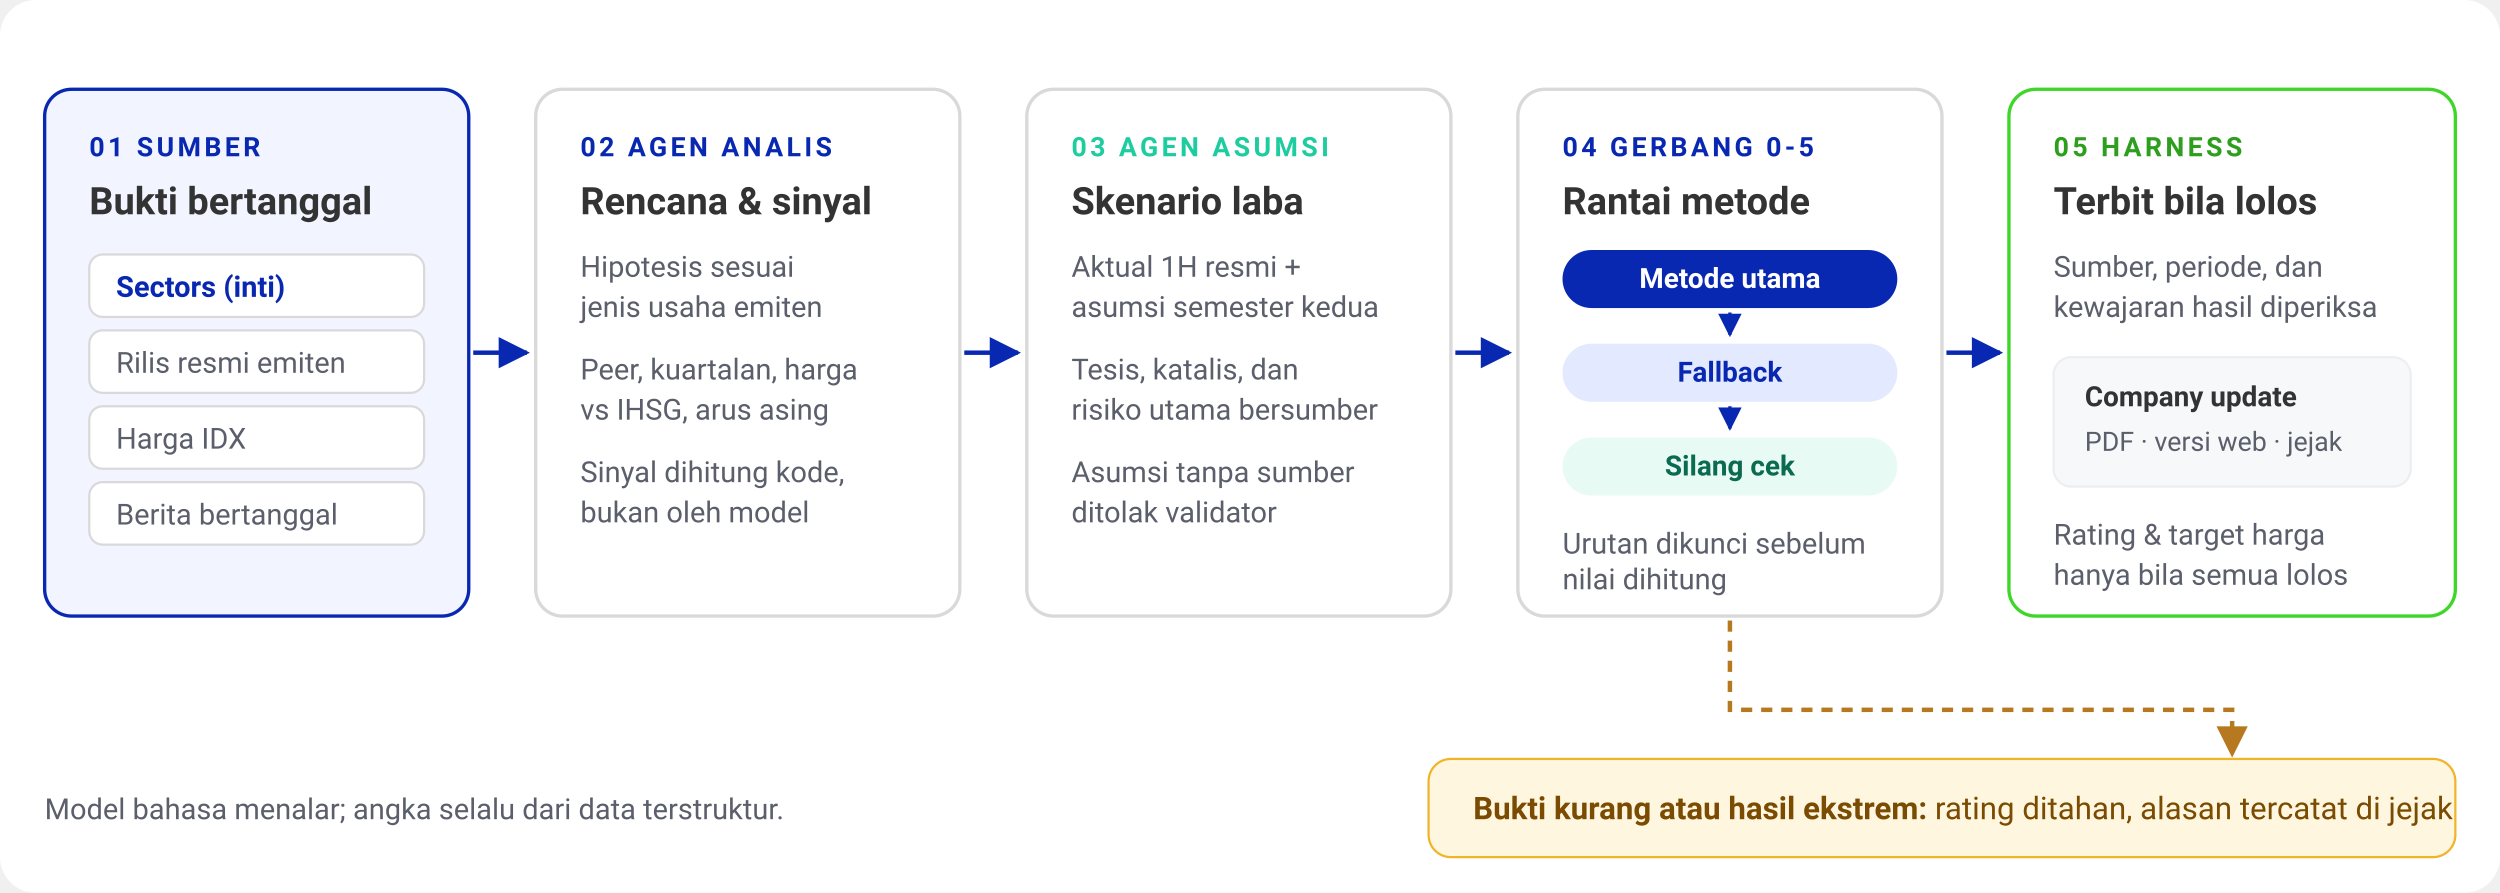
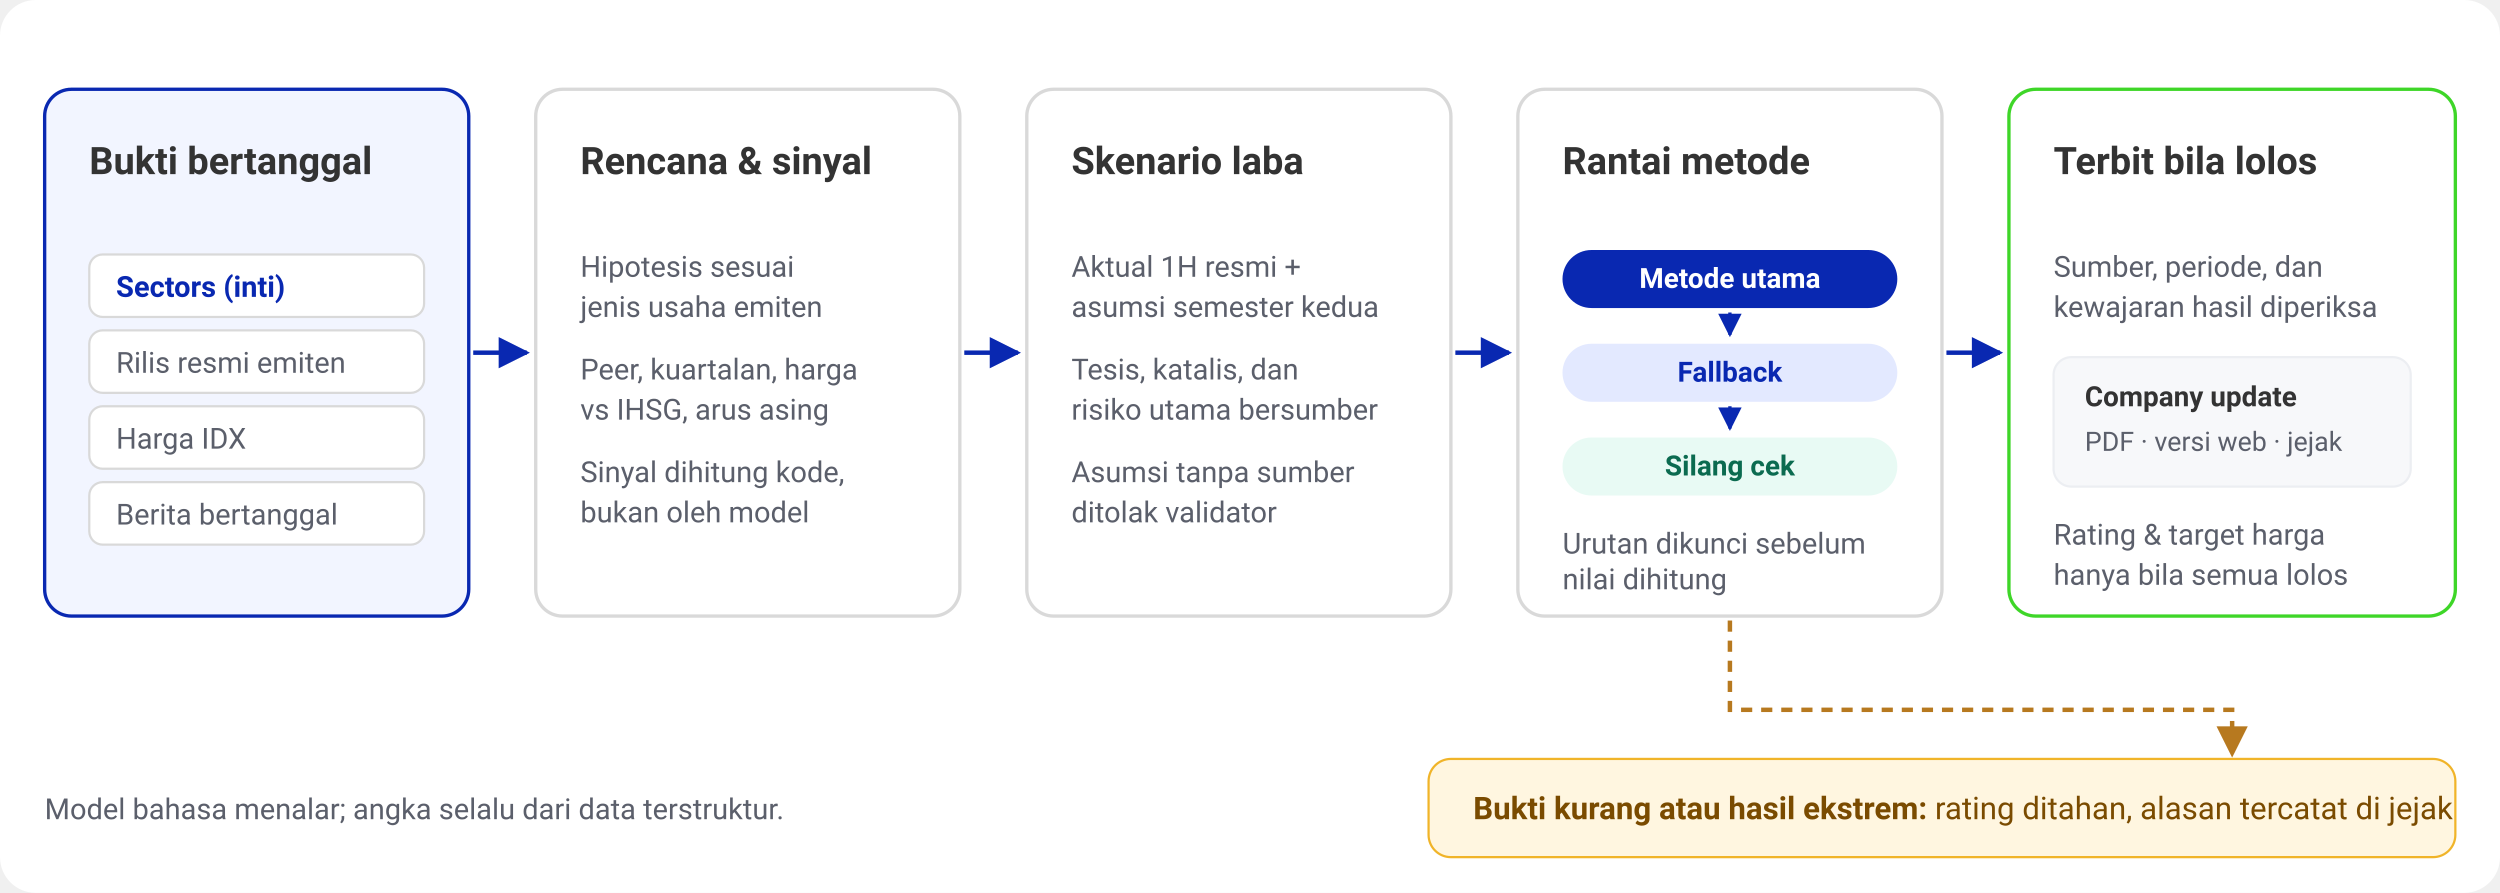
<svg xmlns="http://www.w3.org/2000/svg" viewBox="0 0 1120 400" role="img" aria-labelledby="flow-title flow-desc" font-family="Roboto, Arial, sans-serif">
  <defs>
    <marker id="arrow" viewBox="0 0 10 10" refX="9" refY="5" markerWidth="7" markerHeight="7" orient="auto">
-       <path d="M0 0 L10 5 L0 10 z" fill="#0928B1" />
+       <path d="M0 0 L10 5 L0 10 z" fill="context-stroke" />
    </marker>
    <marker id="arrow-warn" viewBox="0 0 10 10" refX="9" refY="5" markerWidth="7" markerHeight="7" orient="auto">
-       <path d="M0 0 L10 5 L0 10 z" fill="#B7791F" />
+       <path d="M0 0 L10 5 L0 10 z" fill="context-stroke" />
    </marker>
  </defs>
  <rect x="0" y="0" width="1120" height="400" rx="16" fill="#FFFFFF" />
  <g font-size="13" fill="#5B5F6B">
    <rect x="20" y="40" width="190" height="236" rx="12" fill="#F2F5FF" stroke="#0928B1" stroke-width="1.5" />
-     <text x="40" y="70" font-size="12" font-weight="700" fill="#0928B1" letter-spacing="1.5">01 SUMBER</text>
-     <text x="40" y="96" font-size="17" font-weight="700" fill="#333333">Bukti bertanggal</text>
+     <text x="40" y="78" font-size="17" font-weight="700" fill="#333333">Bukti bertanggal</text>
    <g font-size="13">
      <rect x="40" y="114" width="150" height="28" rx="6" fill="#FFFFFF" stroke="#D9D9D9" />
      <text x="52" y="133" fill="#0928B1" font-weight="700">Sectors (inti)</text>
      <rect x="40" y="148" width="150" height="28" rx="6" fill="#FFFFFF" stroke="#D9D9D9" />
      <text x="52" y="167">Rilis resmi emiten</text>
      <rect x="40" y="182" width="150" height="28" rx="6" fill="#FFFFFF" stroke="#D9D9D9" />
      <text x="52" y="201">Harga IDX</text>
      <rect x="40" y="216" width="150" height="28" rx="6" fill="#FFFFFF" stroke="#D9D9D9" />
      <text x="52" y="235">Berita bertanggal</text>
    </g>
    <rect x="240" y="40" width="190" height="236" rx="12" fill="#FFFFFF" stroke="#D9D9D9" stroke-width="1.5" />
-     <text x="260" y="70" font-size="12" font-weight="700" fill="#0928B1" letter-spacing="1.5">02 AGEN ANALIS</text>
-     <text x="260" y="96" font-size="17" font-weight="700" fill="#333333">Rencana &amp; sinyal</text>
+     <text x="260" y="78" font-size="17" font-weight="700" fill="#333333">Rencana &amp; sinyal</text>
    <text x="260" y="124">Hipotesis sesuai</text>
    <text x="260" y="142">jenis usaha emiten</text>
    <text x="260" y="170">Peer, kuartalan, harga</text>
    <text x="260" y="188">vs IHSG, arus asing</text>
    <text x="260" y="216">Sinyal dihitung kode,</text>
    <text x="260" y="234">bukan oleh model</text>
    <rect x="460" y="40" width="190" height="236" rx="12" fill="#FFFFFF" stroke="#D9D9D9" stroke-width="1.5" />
-     <text x="480" y="70" font-size="12" font-weight="700" fill="#1DCD9F" letter-spacing="1.5">03 AGEN ASUMSI</text>
-     <text x="480" y="96" font-size="17" font-weight="700" fill="#333333">Skenario laba</text>
+     <text x="480" y="78" font-size="17" font-weight="700" fill="#333333">Skenario laba</text>
    <text x="480" y="124">Aktual 1H resmi +</text>
    <text x="480" y="142">asumsi semester kedua</text>
    <text x="480" y="170">Tesis, katalis, dan</text>
    <text x="480" y="188">risiko utama bersumber</text>
    <text x="480" y="216">Asumsi tanpa sumber</text>
    <text x="480" y="234">ditolak validator</text>
    <rect x="680" y="40" width="190" height="236" rx="12" fill="#FFFFFF" stroke="#D9D9D9" stroke-width="1.5" />
-     <text x="700" y="70" font-size="12" font-weight="700" fill="#0928B1" letter-spacing="1.5">04 GERBANG 0-5</text>
-     <text x="700" y="96" font-size="17" font-weight="700" fill="#333333">Rantai metode</text>
+     <text x="700" y="78" font-size="17" font-weight="700" fill="#333333">Rantai metode</text>
    <g font-size="12.5">
      <rect x="700" y="112" width="150" height="26" rx="13" fill="#0928B1" />
      <text x="775" y="129" text-anchor="middle" fill="#FFFFFF" font-weight="700">Metode utama</text>
      <path d="M775 140 v10" stroke="#0928B1" stroke-width="1.5" marker-end="url(#arrow)" />
      <rect x="700" y="154" width="150" height="26" rx="13" fill="#E3E9FF" />
      <text x="775" y="171" text-anchor="middle" fill="#0928B1" font-weight="700">Fallback</text>
      <path d="M775 182 v10" stroke="#0928B1" stroke-width="1.5" marker-end="url(#arrow)" />
      <rect x="700" y="196" width="150" height="26" rx="13" fill="#E8FAF4" />
      <text x="775" y="213" text-anchor="middle" fill="#0B6B50" font-weight="700">Silang cek</text>
    </g>
    <text x="700" y="248">Urutan dikunci sebelum</text>
    <text x="700" y="264">nilai dihitung</text>
    <rect x="900" y="40" width="200" height="236" rx="12" fill="#FFFFFF" stroke="#3ED628" stroke-width="1.5" />
-     <text x="920" y="70" font-size="12" font-weight="700" fill="#2E9E1E" letter-spacing="1.5">05 HARNESS</text>
-     <text x="920" y="96" font-size="17" font-weight="700" fill="#333333">Terbit bila lolos</text>
+     <text x="920" y="78" font-size="17" font-weight="700" fill="#333333">Terbit bila lolos</text>
    <text x="920" y="124">Sumber, periode, dan</text>
    <text x="920" y="142">kewajaran hasil diperiksa</text>
    <rect x="920" y="160" width="160" height="58" rx="8" fill="#F7F8FA" stroke="#ECEEF2" />
    <text x="934" y="182" font-size="12.5" font-weight="700" fill="#333333">Company update</text>
    <text x="934" y="202" font-size="12">PDF · versi web · jejak</text>
    <text x="920" y="244">Rating &amp; target harga</text>
    <text x="920" y="262">hanya bila semua lolos</text>
  </g>
  <g stroke="#0928B1" stroke-width="2" fill="none">
    <path d="M212 158 H236" marker-end="url(#arrow)" />
    <path d="M432 158 H456" marker-end="url(#arrow)" />
    <path d="M652 158 H676" marker-end="url(#arrow)" />
    <path d="M872 158 H896" marker-end="url(#arrow)" />
  </g>
  <path d="M775 278 V318 H1000 V338" stroke="#B7791F" stroke-width="2" fill="none" stroke-dasharray="5 4" marker-end="url(#arrow-warn)" />
  <rect x="640" y="340" width="460" height="44" rx="10" fill="#FFF6E0" stroke="#F0B429" />
  <text x="660" y="367" font-size="14" fill="#7A4B00">
    <tspan font-weight="700">Bukti kurang atau hasil ekstrem:</tspan> rating ditahan, alasan tercatat di jejak</text>
  <text x="20" y="367" font-size="13" fill="#5B5F6B">Model bahasa menalar; angka selalu dari data terstruktur.</text>
</svg>
